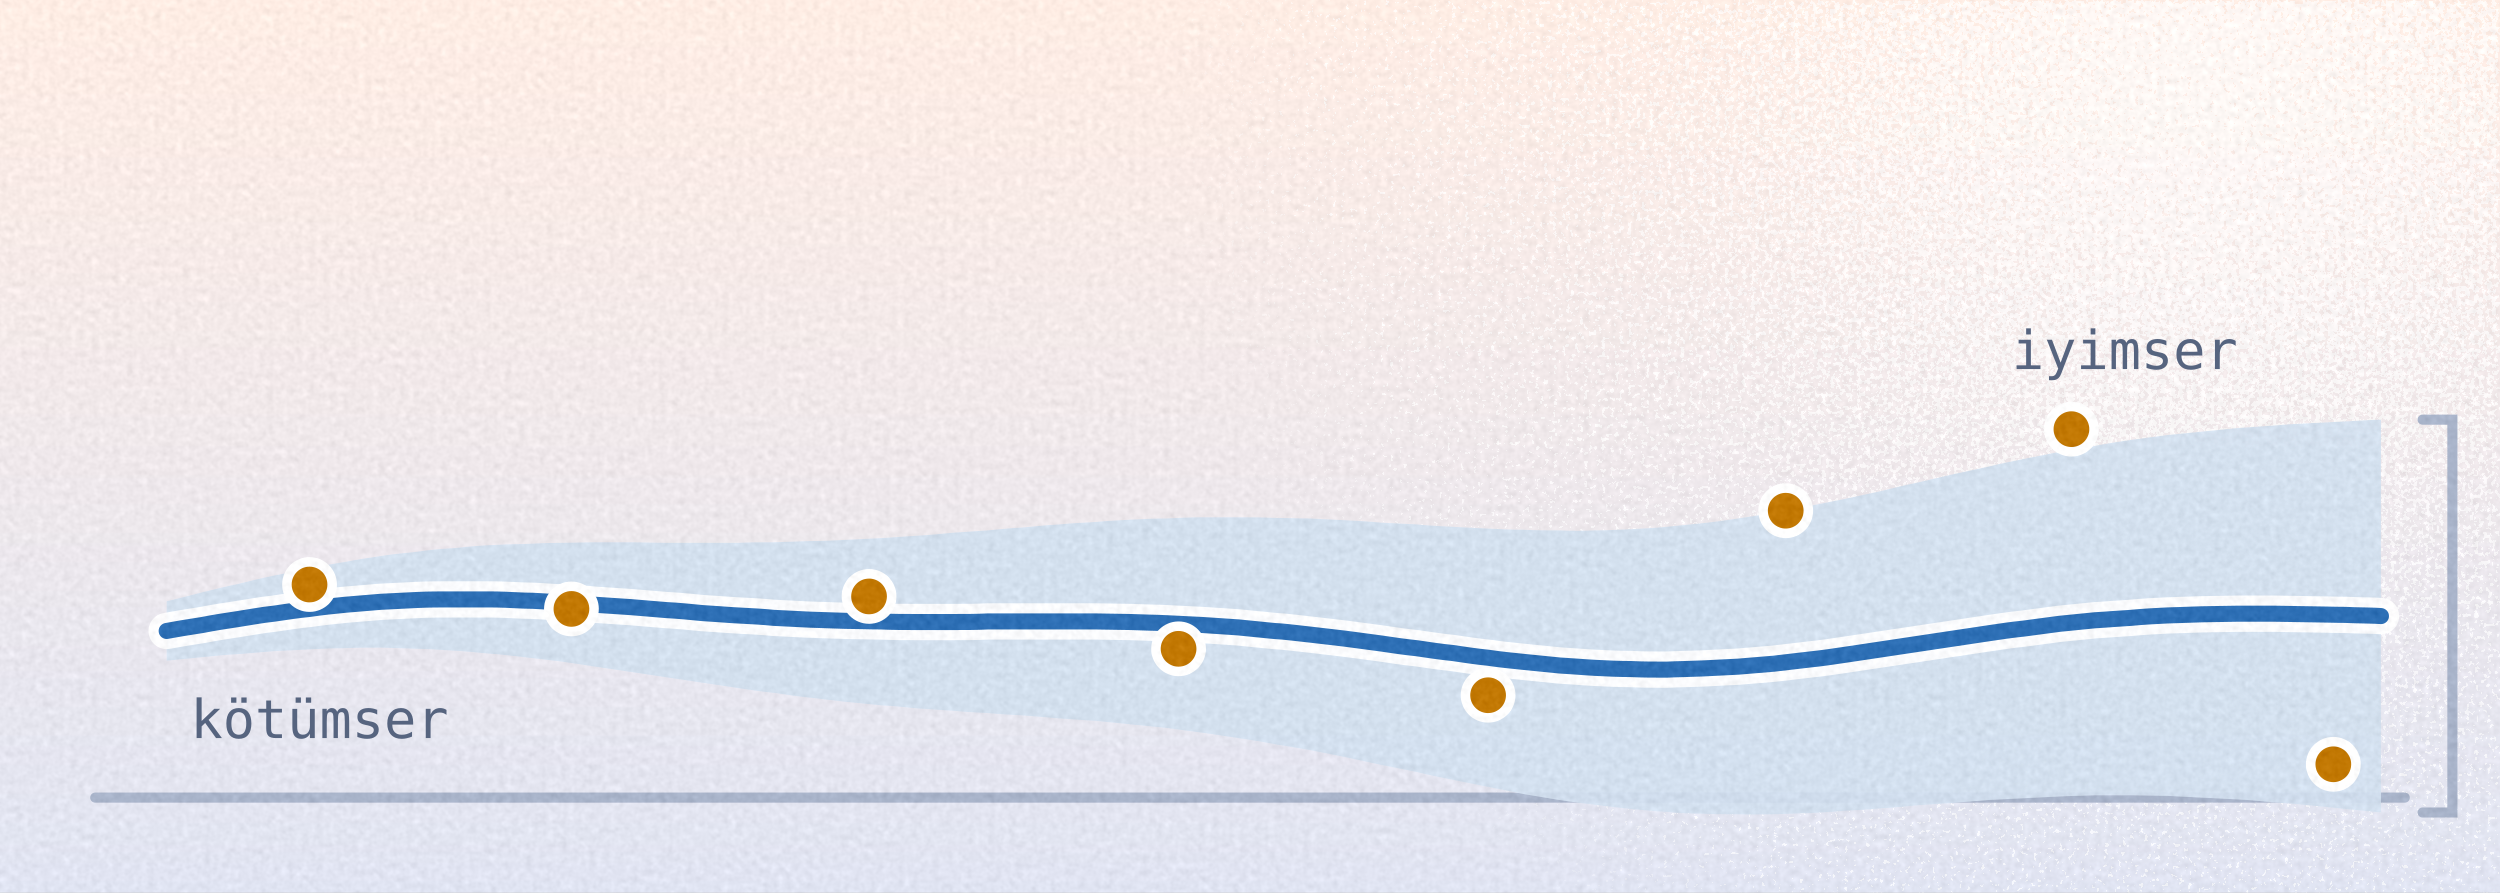
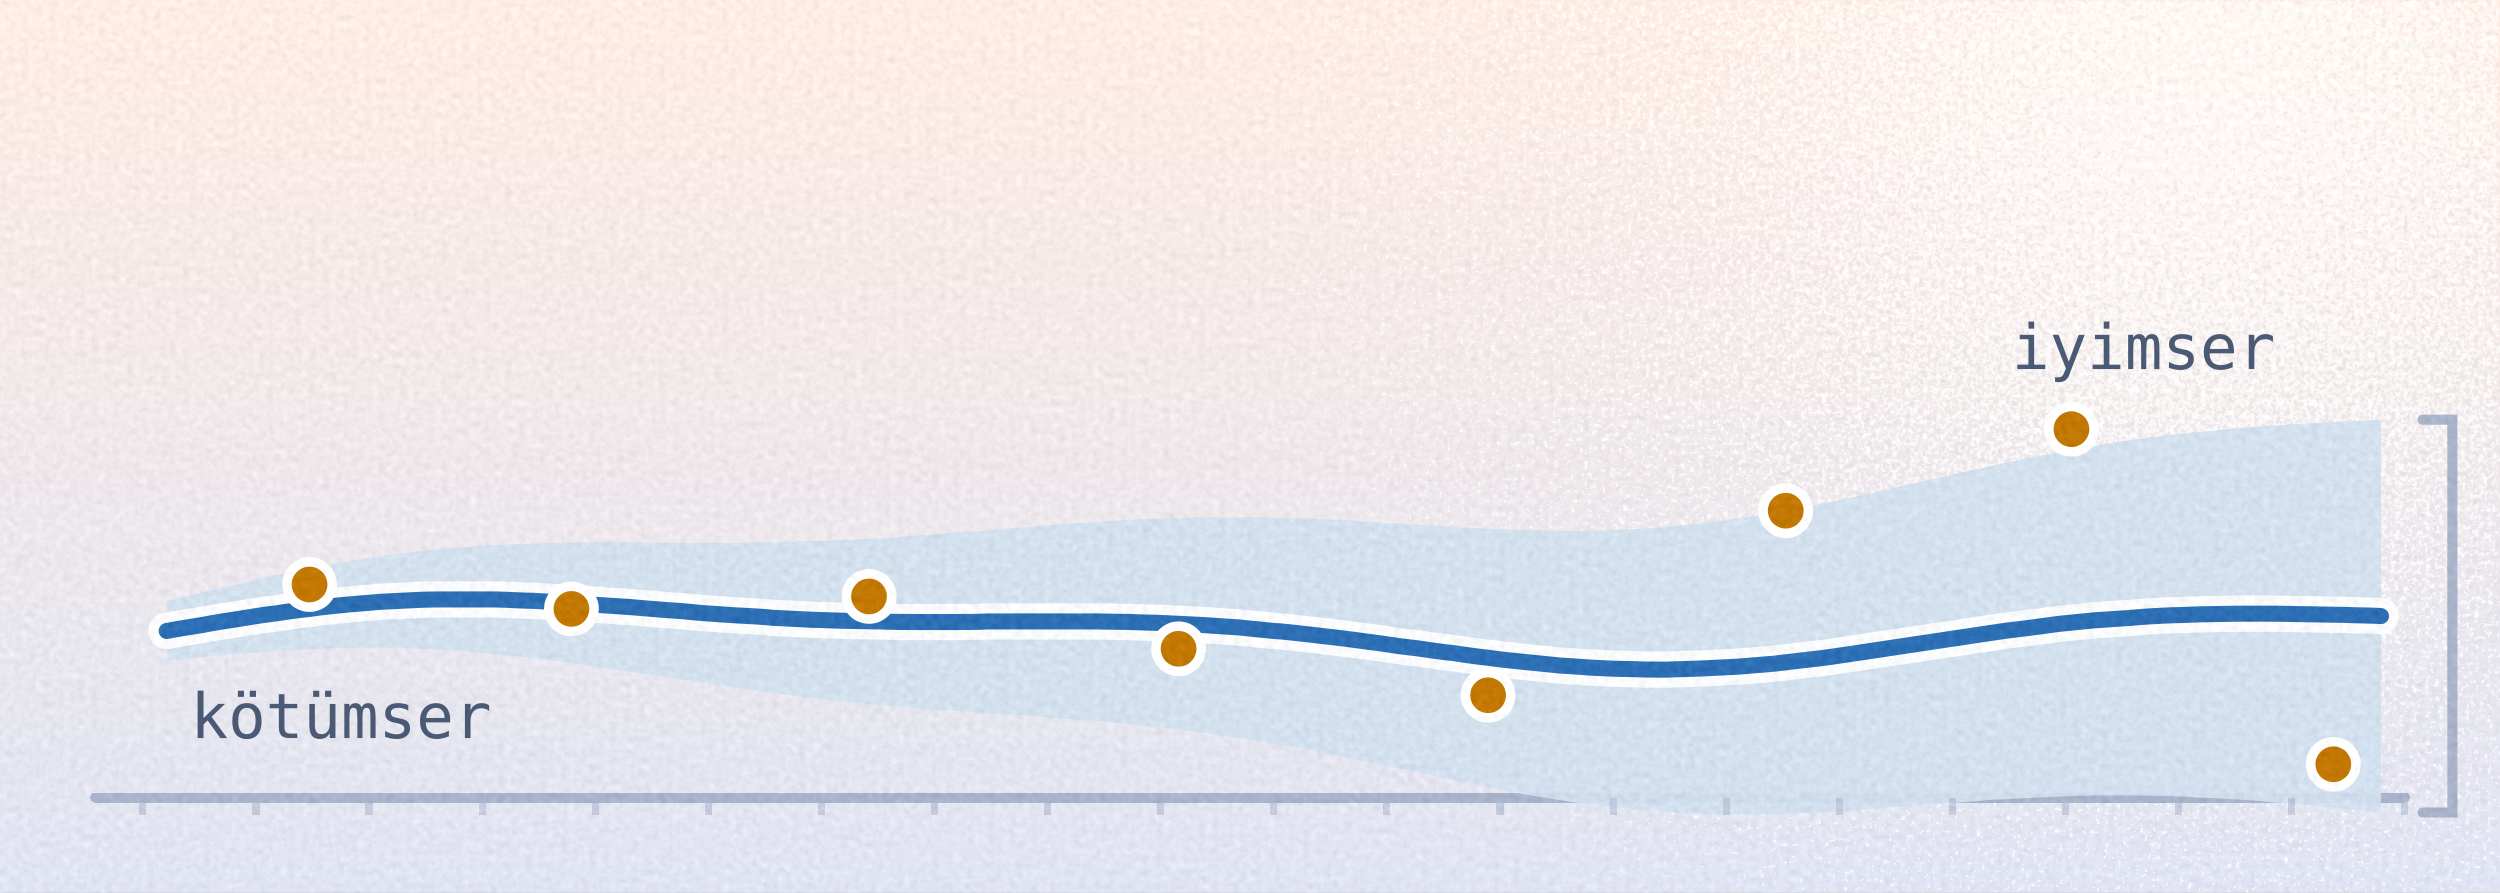
<svg xmlns="http://www.w3.org/2000/svg" viewBox="0 0 420 150" preserveAspectRatio="xMidYMid slice" aria-hidden="true" focusable="false">
  <g filter="url(#s3-gr)">
    <defs>
      <filter id="s3-gr" x="0" y="0" width="100%" height="100%" color-interpolation-filters="sRGB">
        <feTurbulence type="fractalNoise" baseFrequency="0.85" numOctaves="2" seed="3" result="t" />
        <feColorMatrix in="t" type="matrix" values="0.333 0.333 0.333 0 0  0.333 0.333 0.333 0 0  0.333 0.333 0.333 0 0  0 0 0 0 1" result="gri" />
        <feComposite in="SourceGraphic" in2="gri" operator="arithmetic" k1="0" k2="1" k3="0.16" k4="-0.080" result="k" />
        <feComposite in="k" in2="SourceGraphic" operator="in" />
      </filter>
      <linearGradient id="s3-zm" x1="0" y1="0" x2="0" y2="1">
        <stop offset="0" stop-color="#FFEDE4" />
        <stop offset="1" stop-color="#E0E4F2" />
      </linearGradient>
      <radialGradient id="s3-hg" gradientUnits="userSpaceOnUse" cx="370" cy="15" r="176">
        <stop offset="0.000" stop-color="#fff" stop-opacity="1.000" />
        <stop offset="0.125" stop-color="#fff" stop-opacity="0.829" />
        <stop offset="0.250" stop-color="#fff" stop-opacity="0.668" />
        <stop offset="0.375" stop-color="#fff" stop-opacity="0.518" />
        <stop offset="0.500" stop-color="#fff" stop-opacity="0.379" />
        <stop offset="0.625" stop-color="#fff" stop-opacity="0.253" />
        <stop offset="0.750" stop-color="#fff" stop-opacity="0.144" />
        <stop offset="0.875" stop-color="#fff" stop-opacity="0.054" />
        <stop offset="1.000" stop-color="#fff" stop-opacity="0.000" />
      </radialGradient>
      <filter id="s3-hf" x="189.2" y="-165.4" width="360.8" height="360.8" filterUnits="userSpaceOnUse" color-interpolation-filters="sRGB">
        <feGaussianBlur in="SourceAlpha" stdDeviation="0.4" result="b" />
        <feTurbulence type="fractalNoise" baseFrequency="1.35" numOctaves="3" seed="17" result="t" />
        <feColorMatrix in="t" type="matrix" values="0 0 0 0 0  0 0 0 0 0  0 0 0 0 0  2.2 0 0 0 -0.600" result="nA" />
        <feComposite in="b" in2="nA" operator="arithmetic" k1="0" k2="1" k3="-1" k4="0.0" result="fark" />
        <feComponentTransfer in="fark" result="e">
          <feFuncA type="linear" slope="15" intercept="0" />
        </feComponentTransfer>
        <feFlood flood-color="#FFFFFF" />
        <feComposite in2="e" operator="in" />
      </filter>
    </defs>
    <rect vector-effect="non-scaling-stroke" width="420" height="150" fill="url(#s3-zm)" />
    <circle vector-effect="non-scaling-stroke" cx="370" cy="15" r="176" fill="url(#s3-hg)" filter="url(#s3-hf)" opacity="0.62" />
-     <path vector-effect="non-scaling-stroke" d="M16 134H404" stroke="#A9B4CA" stroke-width="1.7" stroke-linecap="round" />
+     <path vector-effect="non-scaling-stroke" d="M16 134H404" shape-rendering="crispEdges" stroke="#A9B4CA" stroke-width="1.7" stroke-linecap="round" />
    <path vector-effect="non-scaling-stroke" d="M28,101 C29,100.8 32,100 34,99.5 C36,99 38,98.5 40,98.1 C42,97.6 44,97.1 46,96.7 C48,96.3 50,95.9 52,95.5 C54,95.1 56,94.7 58,94.4 C60,94 62,93.7 64,93.4 C66,93.1 68,92.9 70,92.7 C72,92.4 74,92.2 76,92.1 C78,91.9 80,91.7 82,91.6 C84,91.5 86,91.4 88,91.4 C90,91.3 92,91.2 94,91.2 C96,91.2 98,91.1 100,91.1 C102,91.1 104,91.1 106,91.1 C108,91.1 110,91.2 112,91.2 C114,91.2 116,91.2 118,91.2 C120,91.2 122,91.2 124,91.2 C126,91.1 128,91.1 130,91.1 C132,91 134,91 136,90.9 C138,90.9 140,90.8 142,90.7 C144,90.6 146,90.5 148,90.4 C150,90.3 152,90.1 154,90 C156,89.9 158,89.7 160,89.5 C162,89.4 164,89.2 166,89.1 C168,88.9 170,88.7 172,88.6 C174,88.4 176,88.2 178,88.1 C180,87.9 182,87.8 184,87.7 C186,87.5 188,87.4 190,87.3 C192,87.2 194,87.1 196,87.1 C198,87 200,86.9 202,86.9 C204,86.9 206,86.9 208,86.9 C210,86.9 212,86.9 214,87 C216,87 218,87.1 220,87.1 C222,87.2 224,87.3 226,87.4 C228,87.5 230,87.6 232,87.8 C234,87.9 236,88 238,88.1 C240,88.3 242,88.4 244,88.5 C246,88.6 248,88.7 250,88.8 C252,88.9 254,89 256,89 C258,89.1 260,89.1 262,89.1 C264,89.2 266,89.2 268,89.1 C270,89.1 272,89 274,88.9 C276,88.8 278,88.7 280,88.5 C282,88.3 284,88.1 286,87.9 C288,87.7 290,87.4 292,87.1 C294,86.8 296,86.5 298,86.1 C300,85.8 302,85.4 304,85 C306,84.6 308,84.2 310,83.8 C312,83.4 314,82.9 316,82.5 C318,82 320,81.5 322,81.1 C324,80.6 326,80.2 328,79.7 C330,79.3 332,78.8 334,78.4 C336,77.9 338,77.5 340,77.1 C342,76.7 344,76.3 346,75.9 C348,75.5 350,75.2 352,74.9 C354,74.5 356,74.2 358,73.9 C360,73.6 362,73.4 364,73.1 C366,72.9 368,72.7 370,72.5 C372,72.3 374,72.1 376,71.9 C378,71.8 380,71.6 382,71.5 C384,71.3 386,71.2 388,71.1 C390,71 392,70.9 394,70.8 C396,70.7 399,70.5 400,70.5 L400,136.5 C399,136.4 396,136.1 394,135.9 C392,135.7 390,135.5 388,135.3 C386,135.1 384,134.9 382,134.8 C380,134.6 378,134.4 376,134.3 C374,134.2 372,134.1 370,134 C368,133.9 366,133.8 364,133.7 C362,133.7 360,133.6 358,133.6 C356,133.6 354,133.6 352,133.6 C350,133.7 348,133.7 346,133.8 C344,133.9 342,134 340,134.1 C338,134.2 336,134.3 334,134.4 C332,134.6 330,134.7 328,134.9 C326,135 324,135.2 322,135.3 C320,135.5 318,135.7 316,135.8 C314,136 312,136.1 310,136.2 C308,136.4 306,136.5 304,136.6 C302,136.7 300,136.7 298,136.8 C296,136.8 294,136.9 292,136.8 C290,136.8 288,136.8 286,136.7 C284,136.7 282,136.6 280,136.4 C278,136.3 276,136.1 274,135.9 C272,135.7 270,135.5 268,135.2 C266,135 264,134.7 262,134.4 C260,134.1 258,133.7 256,133.4 C254,133 252,132.6 250,132.2 C248,131.8 246,131.4 244,131 C242,130.6 240,130.2 238,129.7 C236,129.3 234,128.9 232,128.5 C230,128.1 228,127.6 226,127.2 C224,126.8 222,126.4 220,126 C218,125.7 216,125.3 214,125 C212,124.6 210,124.3 208,124 C206,123.7 204,123.4 202,123.1 C200,122.8 198,122.6 196,122.3 C194,122.1 192,121.9 190,121.7 C188,121.5 186,121.3 184,121.1 C182,121 180,120.8 178,120.7 C176,120.5 174,120.4 172,120.2 C170,120.1 168,120 166,119.8 C164,119.7 162,119.6 160,119.4 C158,119.3 156,119.1 154,119 C152,118.8 150,118.6 148,118.5 C146,118.3 144,118.1 142,117.9 C140,117.7 138,117.4 136,117.2 C134,117 132,116.7 130,116.4 C128,116.2 126,115.9 124,115.6 C122,115.3 120,115 118,114.7 C116,114.4 114,114.1 112,113.8 C110,113.5 108,113.2 106,112.9 C104,112.6 102,112.3 100,112 C98,111.7 96,111.4 94,111.1 C92,110.9 90,110.6 88,110.4 C86,110.2 84,109.9 82,109.8 C80,109.6 78,109.4 76,109.3 C74,109.2 72,109 70,109 C68,108.9 66,108.9 64,108.8 C62,108.8 60,108.8 58,108.9 C56,108.9 54,109 52,109.1 C50,109.2 48,109.3 46,109.4 C44,109.6 42,109.7 40,109.9 C38,110 36,110.2 34,110.4 C32,110.6 29,110.9 28,111 Z" fill="#fff" fill-opacity=".90" />
    <path vector-effect="non-scaling-stroke" d="M28,101 C29,100.8 32,100 34,99.5 C36,99 38,98.5 40,98.1 C42,97.6 44,97.1 46,96.7 C48,96.3 50,95.9 52,95.5 C54,95.1 56,94.7 58,94.4 C60,94 62,93.7 64,93.4 C66,93.1 68,92.9 70,92.7 C72,92.4 74,92.2 76,92.1 C78,91.9 80,91.7 82,91.6 C84,91.5 86,91.4 88,91.4 C90,91.3 92,91.2 94,91.2 C96,91.2 98,91.1 100,91.1 C102,91.1 104,91.1 106,91.1 C108,91.1 110,91.2 112,91.2 C114,91.2 116,91.2 118,91.2 C120,91.2 122,91.2 124,91.2 C126,91.1 128,91.1 130,91.1 C132,91 134,91 136,90.9 C138,90.9 140,90.8 142,90.7 C144,90.6 146,90.5 148,90.4 C150,90.3 152,90.1 154,90 C156,89.9 158,89.7 160,89.5 C162,89.4 164,89.2 166,89.1 C168,88.9 170,88.7 172,88.6 C174,88.4 176,88.2 178,88.1 C180,87.9 182,87.8 184,87.7 C186,87.5 188,87.4 190,87.3 C192,87.2 194,87.1 196,87.1 C198,87 200,86.9 202,86.9 C204,86.9 206,86.9 208,86.9 C210,86.9 212,86.9 214,87 C216,87 218,87.1 220,87.1 C222,87.2 224,87.3 226,87.4 C228,87.5 230,87.6 232,87.8 C234,87.9 236,88 238,88.1 C240,88.3 242,88.4 244,88.5 C246,88.6 248,88.7 250,88.8 C252,88.9 254,89 256,89 C258,89.1 260,89.1 262,89.1 C264,89.2 266,89.2 268,89.1 C270,89.1 272,89 274,88.9 C276,88.8 278,88.7 280,88.5 C282,88.3 284,88.1 286,87.9 C288,87.7 290,87.4 292,87.1 C294,86.8 296,86.5 298,86.1 C300,85.8 302,85.4 304,85 C306,84.6 308,84.2 310,83.8 C312,83.4 314,82.9 316,82.5 C318,82 320,81.5 322,81.1 C324,80.6 326,80.2 328,79.7 C330,79.3 332,78.8 334,78.4 C336,77.9 338,77.5 340,77.1 C342,76.7 344,76.3 346,75.9 C348,75.5 350,75.2 352,74.9 C354,74.5 356,74.2 358,73.9 C360,73.6 362,73.4 364,73.1 C366,72.9 368,72.7 370,72.5 C372,72.3 374,72.1 376,71.9 C378,71.8 380,71.6 382,71.5 C384,71.3 386,71.2 388,71.1 C390,71 392,70.9 394,70.8 C396,70.7 399,70.5 400,70.5 L400,136.5 C399,136.4 396,136.1 394,135.9 C392,135.7 390,135.5 388,135.3 C386,135.1 384,134.9 382,134.8 C380,134.6 378,134.4 376,134.3 C374,134.2 372,134.1 370,134 C368,133.9 366,133.8 364,133.7 C362,133.7 360,133.6 358,133.6 C356,133.6 354,133.6 352,133.6 C350,133.7 348,133.7 346,133.8 C344,133.9 342,134 340,134.1 C338,134.2 336,134.3 334,134.4 C332,134.6 330,134.7 328,134.9 C326,135 324,135.2 322,135.3 C320,135.5 318,135.7 316,135.8 C314,136 312,136.1 310,136.2 C308,136.4 306,136.5 304,136.6 C302,136.7 300,136.7 298,136.8 C296,136.8 294,136.9 292,136.8 C290,136.8 288,136.8 286,136.7 C284,136.7 282,136.6 280,136.4 C278,136.3 276,136.1 274,135.9 C272,135.7 270,135.5 268,135.2 C266,135 264,134.7 262,134.4 C260,134.1 258,133.7 256,133.4 C254,133 252,132.6 250,132.2 C248,131.8 246,131.4 244,131 C242,130.6 240,130.2 238,129.7 C236,129.3 234,128.9 232,128.5 C230,128.1 228,127.6 226,127.2 C224,126.8 222,126.4 220,126 C218,125.7 216,125.3 214,125 C212,124.6 210,124.3 208,124 C206,123.7 204,123.4 202,123.1 C200,122.8 198,122.6 196,122.3 C194,122.1 192,121.9 190,121.7 C188,121.5 186,121.3 184,121.1 C182,121 180,120.8 178,120.7 C176,120.5 174,120.4 172,120.2 C170,120.1 168,120 166,119.8 C164,119.7 162,119.6 160,119.4 C158,119.3 156,119.1 154,119 C152,118.8 150,118.6 148,118.5 C146,118.3 144,118.1 142,117.9 C140,117.7 138,117.4 136,117.2 C134,117 132,116.7 130,116.4 C128,116.2 126,115.9 124,115.6 C122,115.3 120,115 118,114.7 C116,114.4 114,114.1 112,113.8 C110,113.5 108,113.2 106,112.9 C104,112.6 102,112.3 100,112 C98,111.7 96,111.4 94,111.1 C92,110.9 90,110.6 88,110.4 C86,110.2 84,109.9 82,109.8 C80,109.6 78,109.4 76,109.3 C74,109.2 72,109 70,109 C68,108.9 66,108.9 64,108.8 C62,108.8 60,108.8 58,108.9 C56,108.9 54,109 52,109.1 C50,109.2 48,109.3 46,109.4 C44,109.6 42,109.7 40,109.9 C38,110 36,110.2 34,110.4 C32,110.6 29,110.9 28,111 Z" fill="#2D6FB5" fill-opacity=".20" />
    <path vector-effect="non-scaling-stroke" d="M407,70.5h5V136.5h-5" fill="none" stroke="#A9B4CA" stroke-width="1.7" stroke-linecap="round" />
    <path vector-effect="non-scaling-stroke" d="M28,106 C29,105.8 32,105.3 34,105 C36,104.6 38,104.3 40,104 C42,103.7 44,103.3 46,103.1 C48,102.8 50,102.5 52,102.3 C54,102 56,101.8 58,101.6 C60,101.4 62,101.3 64,101.1 C66,101 68,100.9 70,100.8 C72,100.7 74,100.7 76,100.7 C78,100.7 80,100.7 82,100.7 C84,100.7 86,100.8 88,100.9 C90,100.9 92,101.1 94,101.2 C96,101.3 98,101.4 100,101.6 C102,101.7 104,101.9 106,102 C108,102.2 110,102.3 112,102.5 C114,102.6 116,102.8 118,103 C120,103.1 122,103.3 124,103.4 C126,103.5 128,103.6 130,103.8 C132,103.9 134,104 136,104.1 C138,104.2 140,104.2 142,104.3 C144,104.3 146,104.4 148,104.4 C150,104.5 152,104.5 154,104.5 C156,104.5 158,104.5 160,104.5 C162,104.5 164,104.5 166,104.4 C168,104.4 170,104.4 172,104.4 C174,104.4 176,104.4 178,104.4 C180,104.4 182,104.4 184,104.4 C186,104.4 188,104.5 190,104.5 C192,104.6 194,104.6 196,104.7 C198,104.8 200,104.9 202,105 C204,105.1 206,105.3 208,105.4 C210,105.6 212,105.8 214,106 C216,106.1 218,106.4 220,106.6 C222,106.8 224,107.1 226,107.3 C228,107.6 230,107.8 232,108.1 C234,108.4 236,108.7 238,108.9 C240,109.2 242,109.5 244,109.7 C246,110 248,110.3 250,110.5 C252,110.8 254,111 256,111.2 C258,111.4 260,111.6 262,111.8 C264,111.9 266,112.1 268,112.2 C270,112.3 272,112.4 274,112.4 C276,112.5 278,112.5 280,112.5 C282,112.4 284,112.4 286,112.3 C288,112.2 290,112.1 292,112 C294,111.8 296,111.7 298,111.5 C300,111.3 302,111 304,110.8 C306,110.6 308,110.3 310,110 C312,109.7 314,109.4 316,109.1 C318,108.8 320,108.5 322,108.2 C324,107.9 326,107.6 328,107.3 C330,107 332,106.7 334,106.4 C336,106.1 338,105.8 340,105.6 C342,105.3 344,105.1 346,104.8 C348,104.6 350,104.4 352,104.2 C354,104.1 356,103.9 358,103.8 C360,103.6 362,103.5 364,103.4 C366,103.3 368,103.3 370,103.2 C372,103.2 374,103.1 376,103.1 C378,103.1 380,103.1 382,103.1 C384,103.1 386,103.2 388,103.2 C390,103.2 392,103.3 394,103.3 C396,103.4 399,103.4 400,103.5" fill="none" stroke="#fff" stroke-opacity="0.88" stroke-width="6.1" stroke-linecap="round" stroke-linejoin="round" />
    <path vector-effect="non-scaling-stroke" d="M28,106 C29,105.8 32,105.3 34,105 C36,104.6 38,104.3 40,104 C42,103.7 44,103.3 46,103.1 C48,102.8 50,102.5 52,102.3 C54,102 56,101.8 58,101.6 C60,101.4 62,101.3 64,101.1 C66,101 68,100.9 70,100.8 C72,100.7 74,100.7 76,100.7 C78,100.7 80,100.7 82,100.7 C84,100.7 86,100.8 88,100.9 C90,100.9 92,101.1 94,101.2 C96,101.3 98,101.4 100,101.6 C102,101.7 104,101.9 106,102 C108,102.2 110,102.3 112,102.5 C114,102.6 116,102.8 118,103 C120,103.1 122,103.3 124,103.4 C126,103.5 128,103.6 130,103.8 C132,103.9 134,104 136,104.1 C138,104.2 140,104.2 142,104.3 C144,104.3 146,104.4 148,104.4 C150,104.5 152,104.5 154,104.5 C156,104.5 158,104.5 160,104.5 C162,104.5 164,104.5 166,104.4 C168,104.4 170,104.4 172,104.4 C174,104.4 176,104.4 178,104.4 C180,104.4 182,104.4 184,104.4 C186,104.4 188,104.5 190,104.5 C192,104.6 194,104.6 196,104.7 C198,104.8 200,104.9 202,105 C204,105.1 206,105.3 208,105.4 C210,105.6 212,105.8 214,106 C216,106.1 218,106.4 220,106.6 C222,106.8 224,107.1 226,107.3 C228,107.6 230,107.8 232,108.1 C234,108.4 236,108.7 238,108.9 C240,109.2 242,109.5 244,109.7 C246,110 248,110.3 250,110.5 C252,110.8 254,111 256,111.2 C258,111.4 260,111.6 262,111.8 C264,111.9 266,112.1 268,112.2 C270,112.3 272,112.4 274,112.4 C276,112.5 278,112.5 280,112.5 C282,112.4 284,112.4 286,112.3 C288,112.2 290,112.1 292,112 C294,111.8 296,111.7 298,111.5 C300,111.3 302,111 304,110.8 C306,110.6 308,110.3 310,110 C312,109.7 314,109.4 316,109.1 C318,108.8 320,108.5 322,108.2 C324,107.9 326,107.6 328,107.3 C330,107 332,106.7 334,106.4 C336,106.1 338,105.8 340,105.6 C342,105.3 344,105.1 346,104.8 C348,104.6 350,104.4 352,104.2 C354,104.1 356,103.9 358,103.8 C360,103.6 362,103.5 364,103.4 C366,103.3 368,103.3 370,103.2 C372,103.2 374,103.1 376,103.1 C378,103.1 380,103.1 382,103.1 C384,103.1 386,103.2 388,103.2 C390,103.2 392,103.3 394,103.3 C396,103.4 399,103.4 400,103.5" fill="none" stroke="#2D6FB5" stroke-width="2.7" stroke-linecap="round" stroke-linejoin="round" />
    <circle vector-effect="non-scaling-stroke" cx="52" cy="98.2" r="3.8" fill="#C27803" stroke="#fff" stroke-width="1.6" />
    <circle vector-effect="non-scaling-stroke" cx="96" cy="102.3" r="3.8" fill="#C27803" stroke="#fff" stroke-width="1.6" />
    <circle vector-effect="non-scaling-stroke" cx="146" cy="100.2" r="3.8" fill="#C27803" stroke="#fff" stroke-width="1.6" />
    <circle vector-effect="non-scaling-stroke" cx="198" cy="109" r="3.8" fill="#C27803" stroke="#fff" stroke-width="1.6" />
    <circle vector-effect="non-scaling-stroke" cx="250" cy="116.8" r="3.8" fill="#C27803" stroke="#fff" stroke-width="1.6" />
    <circle vector-effect="non-scaling-stroke" cx="300" cy="85.8" r="3.8" fill="#C27803" stroke="#fff" stroke-width="1.6" />
    <circle vector-effect="non-scaling-stroke" cx="348" cy="72.1" r="3.8" fill="#C27803" stroke="#fff" stroke-width="1.6" />
    <circle vector-effect="non-scaling-stroke" cx="392" cy="128.4" r="3.8" fill="#C27803" stroke="#fff" stroke-width="1.6" />
+     <path vector-effect="non-scaling-stroke" d="M24 134v3M43 134v3M62 134v3M81 134v3M100 134v3M119 134v3M138 134v3M157 134v3M176 134v3M195 134v3M214 134v3M233 134v3M252 134v3M271 134v3M290 134v3M309 134v3M328 134v3M347 134v3M366 134v3M385 134v3M404 134v3" stroke="#A9B4CA" stroke-opacity=".55" stroke-width="1.2" shape-rendering="crispEdges" />
  </g>
-   <text x="338" y="62" font-family="IBM Plex Mono, ui-monospace, monospace" font-size="9" fill="#56647F">iyimser</text>
-   <text x="32" y="124" font-family="IBM Plex Mono, ui-monospace, monospace" font-size="9" fill="#56647F">kötümser</text>
+   <text x="338" y="62" font-family="IBM Plex Mono, ui-monospace, monospace" font-size="10.5" font-weight="500" fill="#4A5974">iyimser</text>
+   <text x="32" y="124" font-family="IBM Plex Mono, ui-monospace, monospace" font-size="10.5" font-weight="500" fill="#4A5974">kötümser</text>
</svg>
